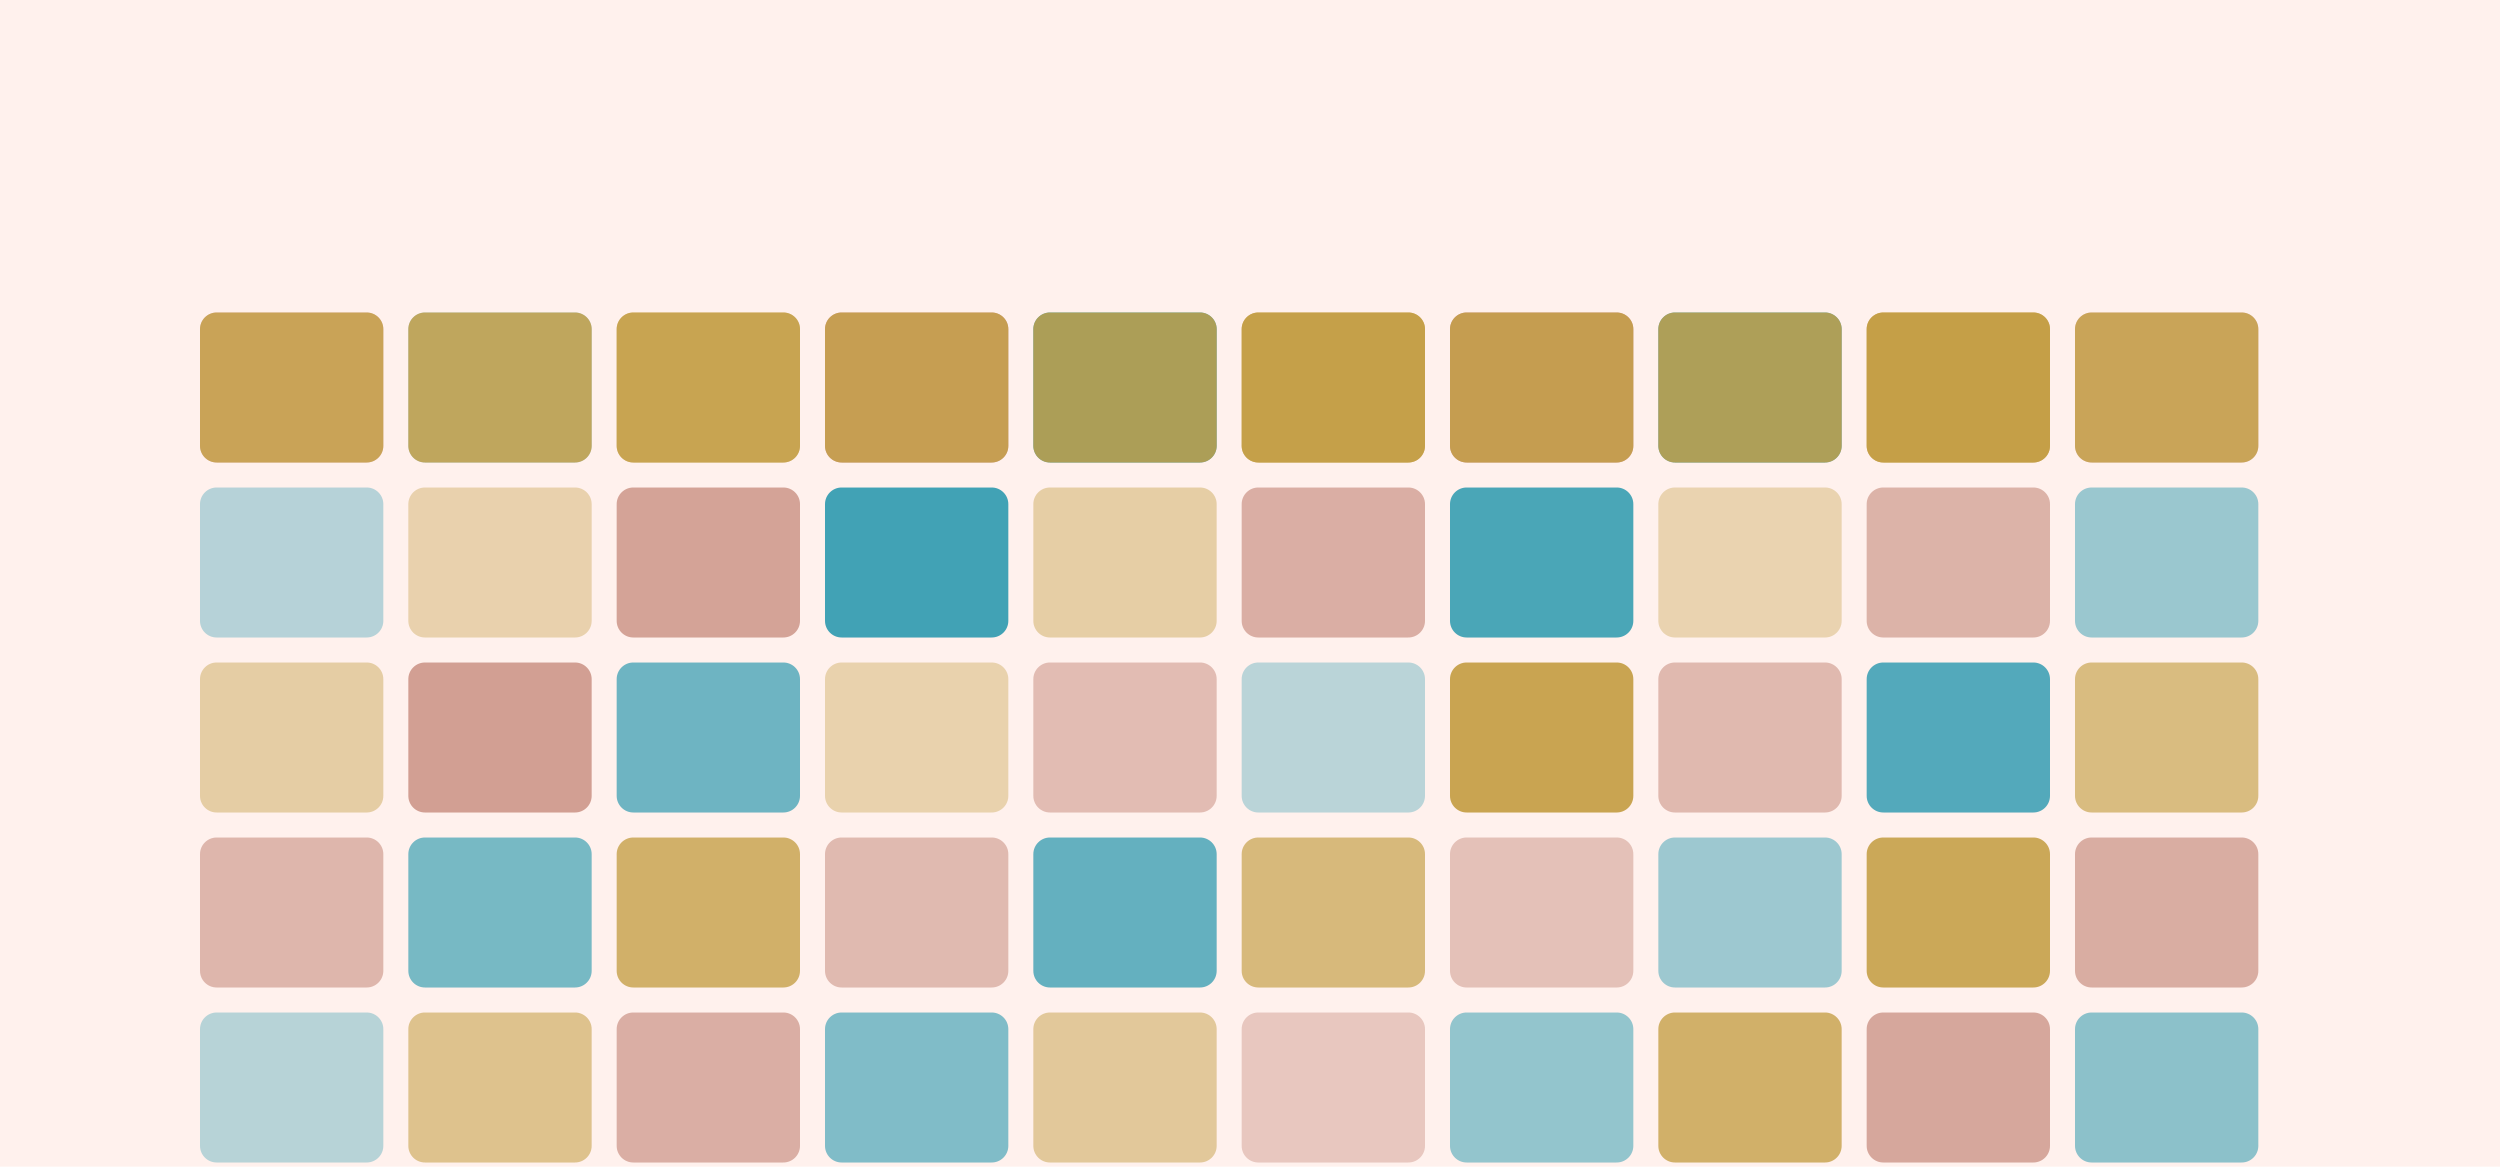
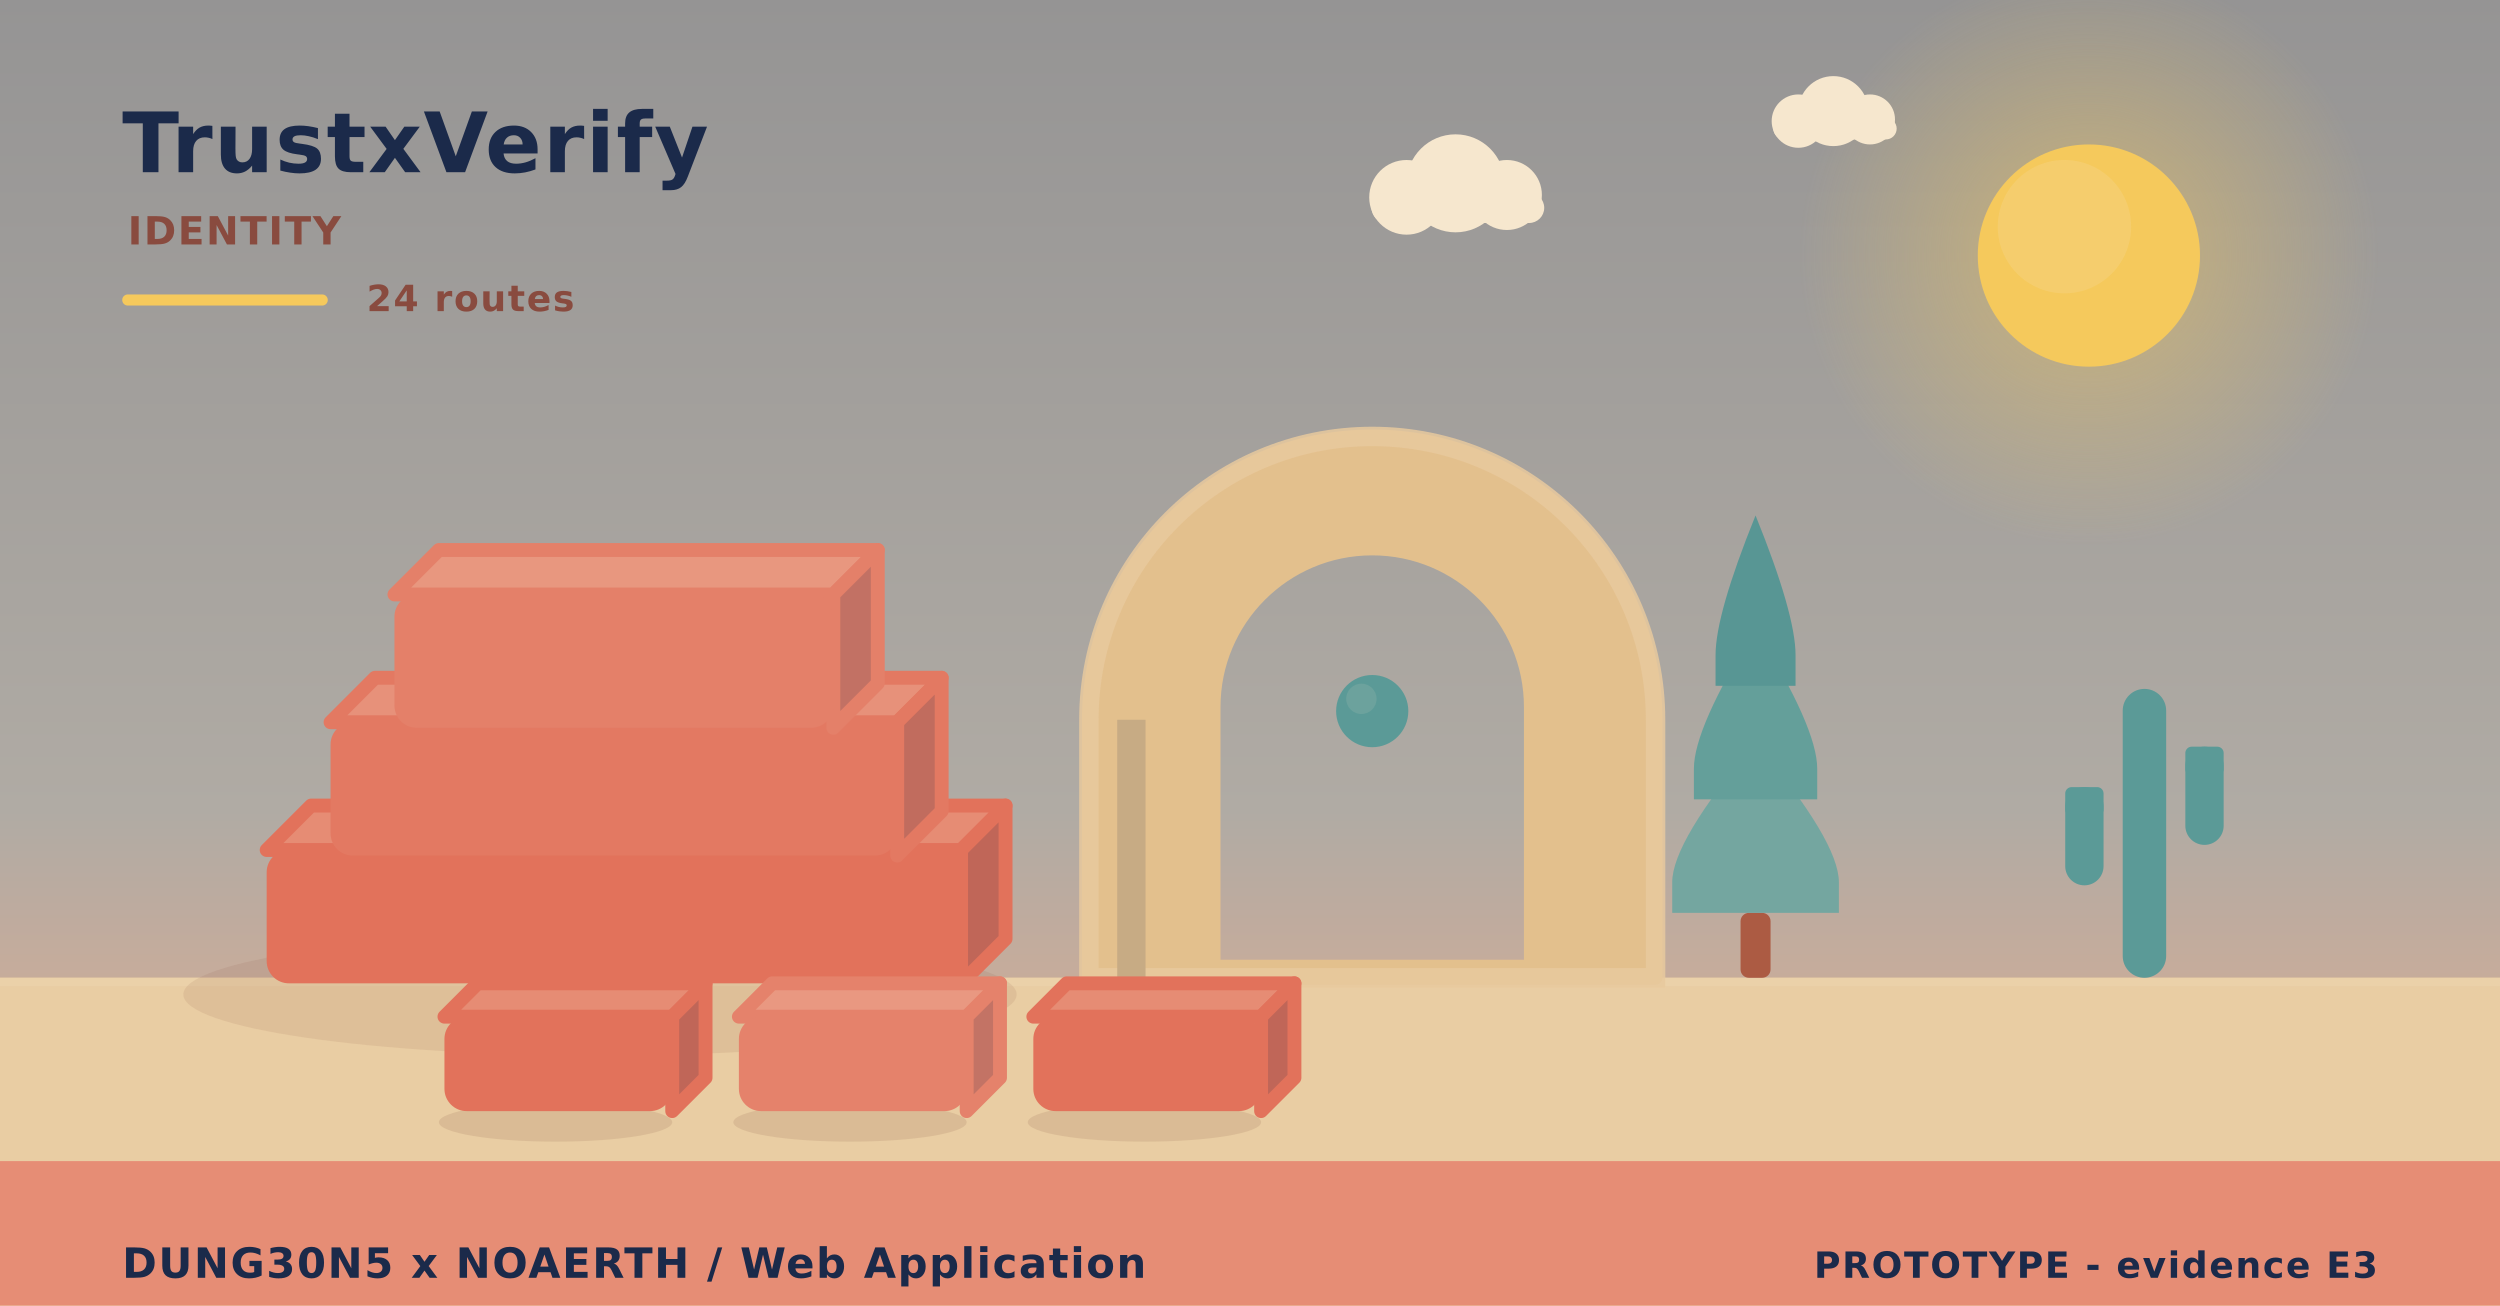
- <svg xmlns="http://www.w3.org/2000/svg" viewBox="0 0 1200 560" width="1200" height="560" role="img" aria-label="TrustxVerify hero">
-   <rect width="1200" height="560" fill="#fff1ed" />
-   <defs>
-     <linearGradient id="gh" x1="0" y1="0" x2="1" y2="1">
-       <stop offset="0%" stop-color="#c78c7e" />
-       <stop offset="100%" stop-color="#389eb2" />
-     </linearGradient>
-   </defs>
-   <rect x="96.00" y="150.00" width="88.00" height="72.00" rx="8.00" fill="#c78c7e" opacity="0.45" />
-   <rect x="196.00" y="150.00" width="88.00" height="72.00" rx="8.00" fill="#389eb2" opacity="0.38" />
-   <rect x="296.00" y="150.00" width="88.00" height="72.00" rx="8.00" fill="#c29b3e" opacity="0.48" />
-   <rect x="396.00" y="150.00" width="88.00" height="72.00" rx="8.00" fill="#c78c7e" opacity="0.71" />
-   <rect x="496.00" y="150.00" width="88.00" height="72.00" rx="8.00" fill="#389eb2" opacity="0.85" />
-   <rect x="596.00" y="150.00" width="88.00" height="72.00" rx="8.00" fill="#c29b3e" opacity="0.71" />
-   <rect x="696.00" y="150.00" width="88.00" height="72.00" rx="8.00" fill="#c78c7e" opacity="0.77" />
-   <rect x="796.00" y="150.00" width="88.00" height="72.00" rx="8.00" fill="#389eb2" opacity="0.80" />
-   <rect x="896.00" y="150.00" width="88.00" height="72.00" rx="8.00" fill="#c29b3e" opacity="0.74" />
-   <rect x="996.00" y="150.00" width="88.00" height="72.00" rx="8.00" fill="#c78c7e" opacity="0.41" />
-   <rect x="96.00" y="234.00" width="88.00" height="72.00" rx="8.00" fill="#389eb2" opacity="0.37" />
-   <rect x="196.00" y="234.00" width="88.00" height="72.00" rx="8.00" fill="#c29b3e" opacity="0.37" />
-   <rect x="296.00" y="234.00" width="88.00" height="72.00" rx="8.00" fill="#c78c7e" opacity="0.77" />
-   <rect x="396.00" y="234.00" width="88.00" height="72.00" rx="8.00" fill="#389eb2" opacity="0.95" />
-   <rect x="496.00" y="234.00" width="88.00" height="72.00" rx="8.00" fill="#c29b3e" opacity="0.41" />
-   <rect x="596.00" y="234.00" width="88.00" height="72.00" rx="8.00" fill="#c78c7e" opacity="0.66" />
-   <rect x="696.00" y="234.00" width="88.00" height="72.00" rx="8.00" fill="#389eb2" opacity="0.91" />
-   <rect x="796.00" y="234.00" width="88.00" height="72.00" rx="8.00" fill="#c29b3e" opacity="0.35" />
-   <rect x="896.00" y="234.00" width="88.00" height="72.00" rx="8.00" fill="#c78c7e" opacity="0.62" />
-   <rect x="996.00" y="234.00" width="88.00" height="72.00" rx="8.00" fill="#389eb2" opacity="0.51" />
-   <rect x="96.00" y="318.00" width="88.00" height="72.00" rx="8.00" fill="#c29b3e" opacity="0.42" />
-   <rect x="196.00" y="318.00" width="88.00" height="72.00" rx="8.00" fill="#c78c7e" opacity="0.81" />
-   <rect x="296.00" y="318.00" width="88.00" height="72.00" rx="8.00" fill="#389eb2" opacity="0.73" />
-   <rect x="396.00" y="318.00" width="88.00" height="72.00" rx="8.00" fill="#c29b3e" opacity="0.36" />
-   <rect x="496.00" y="318.00" width="88.00" height="72.00" rx="8.00" fill="#c78c7e" opacity="0.52" />
-   <rect x="596.00" y="318.00" width="88.00" height="72.00" rx="8.00" fill="#389eb2" opacity="0.35" />
-   <rect x="696.00" y="318.00" width="88.00" height="72.00" rx="8.00" fill="#c29b3e" opacity="0.89" />
-   <rect x="796.00" y="318.00" width="88.00" height="72.00" rx="8.00" fill="#c78c7e" opacity="0.56" />
-   <rect x="896.00" y="318.00" width="88.00" height="72.00" rx="8.00" fill="#389eb2" opacity="0.86" />
-   <rect x="996.00" y="318.00" width="88.00" height="72.00" rx="8.00" fill="#c29b3e" opacity="0.62" />
-   <rect x="96.00" y="402.00" width="88.00" height="72.00" rx="8.00" fill="#c78c7e" opacity="0.58" />
-   <rect x="196.00" y="402.00" width="88.00" height="72.00" rx="8.00" fill="#389eb2" opacity="0.68" />
-   <rect x="296.00" y="402.00" width="88.00" height="72.00" rx="8.00" fill="#c29b3e" opacity="0.75" />
-   <rect x="396.00" y="402.00" width="88.00" height="72.00" rx="8.00" fill="#c78c7e" opacity="0.55" />
-   <rect x="496.00" y="402.00" width="88.00" height="72.00" rx="8.00" fill="#389eb2" opacity="0.78" />
-   <rect x="596.00" y="402.00" width="88.00" height="72.00" rx="8.00" fill="#c29b3e" opacity="0.65" />
-   <rect x="696.00" y="402.00" width="88.00" height="72.00" rx="8.00" fill="#c78c7e" opacity="0.48" />
-   <rect x="796.00" y="402.00" width="88.00" height="72.00" rx="8.00" fill="#389eb2" opacity="0.49" />
-   <rect x="896.00" y="402.00" width="88.00" height="72.00" rx="8.00" fill="#c29b3e" opacity="0.85" />
-   <rect x="996.00" y="402.00" width="88.00" height="72.00" rx="8.00" fill="#c78c7e" opacity="0.67" />
-   <rect x="96.00" y="486.00" width="88.00" height="72.00" rx="8.00" fill="#389eb2" opacity="0.36" />
-   <rect x="196.00" y="486.00" width="88.00" height="72.00" rx="8.00" fill="#c29b3e" opacity="0.55" />
-   <rect x="296.00" y="486.00" width="88.00" height="72.00" rx="8.00" fill="#c78c7e" opacity="0.66" />
-   <rect x="396.00" y="486.00" width="88.00" height="72.00" rx="8.00" fill="#389eb2" opacity="0.64" />
-   <rect x="496.00" y="486.00" width="88.00" height="72.00" rx="8.00" fill="#c29b3e" opacity="0.48" />
-   <rect x="596.00" y="486.00" width="88.00" height="72.00" rx="8.00" fill="#c78c7e" opacity="0.42" />
-   <rect x="696.00" y="486.00" width="88.00" height="72.00" rx="8.00" fill="#389eb2" opacity="0.54" />
-   <rect x="796.00" y="486.00" width="88.00" height="72.00" rx="8.00" fill="#c29b3e" opacity="0.75" />
-   <rect x="896.00" y="486.00" width="88.00" height="72.00" rx="8.00" fill="#c78c7e" opacity="0.73" />
-   <rect x="996.00" y="486.00" width="88.00" height="72.00" rx="8.00" fill="#389eb2" opacity="0.58" />
+ <svg xmlns="http://www.w3.org/2000/svg" width="900" height="470" viewBox="0 0 900 470" role="img" aria-label="TrustxVerify - identity">
+   <linearGradient id="skyh" x1="0" y1="0" x2="0" y2="1">
+     <stop offset="0" stop-color="#959494" />
+     <stop offset="0.62" stop-color="#b0aba4" />
+     <stop offset="1" stop-color="#f3ad8a" />
+   </linearGradient>
+   <rect width="900" height="470" fill="url(#skyh)" />
+   <radialGradient id="sunh">
+     <stop offset="0.35" stop-color="#f5c95c" stop-opacity="0.34" />
+     <stop offset="1" stop-color="#f5c95c" stop-opacity="0" />
+   </radialGradient>
+   <circle cx="752" cy="92" r="104" fill="url(#sunh)" />
+   <circle cx="752" cy="92" r="40" fill="#f5c95c" />
+   <circle cx="743.2" cy="81.6" r="24" fill="#f5d27e" opacity="0.5" />
  <g>
-     <rect x="96.00" y="150.00" width="88.00" height="72.00" rx="8.00" fill="#c29b3e" opacity="0.80" />
-     <animate attributeName="opacity" values="0.25;1.0;0.25" dur="7.0s" begin="5.94s" repeatCount="indefinite" />
+     <circle cx="524" cy="66" r="17.64" fill="#f6e7ce" />
+     <circle cx="506.36" cy="71.04" r="13.44" fill="#f6e7ce" />
+     <circle cx="542.48" cy="70.2" r="12.6" fill="#f6e7ce" />
+     <rect x="493.76" y="69.36" width="62.16" height="10.92" rx="5.46" fill="#f6e7ce" />
+     <animateTransform attributeName="transform" type="translate" values="0 0;24 0;0 0" dur="36s" begin="0s" repeatCount="indefinite" />
  </g>
  <g>
-     <rect x="196.00" y="150.00" width="88.00" height="72.00" rx="8.00" fill="#c29b3e" opacity="0.80" />
-     <animate attributeName="opacity" values="0.25;1.0;0.25" dur="7.0s" begin="6.26s" repeatCount="indefinite" />
+     <circle cx="660" cy="40" r="12.6" fill="#f6e7ce" />
+     <circle cx="647.4" cy="43.6" r="9.6" fill="#f6e7ce" />
+     <circle cx="673.2" cy="43" r="9" fill="#f6e7ce" />
+     <rect x="638.4" y="42.4" width="44.4" height="7.8" rx="3.9" fill="#f6e7ce" />
+     <animateTransform attributeName="transform" type="translate" values="0 0;-18 0;0 0" dur="46s" begin="3s" repeatCount="indefinite" />
+   </g>
+   <rect x="0" y="352" width="900" height="118" fill="#e9cda3" />
+   <rect x="0" y="352" width="900" height="3" fill="#ebd1a9" />
+   <text x="44" y="62" font-family="Verdana,DejaVu Sans,sans-serif" font-size="30" font-weight="700" letter-spacing="0.6" fill="#1b2a4a" text-anchor="start">TrustxVerify</text>
+   <text x="46" y="88" font-family="Verdana,DejaVu Sans,sans-serif" font-size="14" font-weight="700" letter-spacing="0.6" fill="#894b3f" text-anchor="start">IDENTITY</text>
+   <rect x="44" y="106" width="74" height="4" rx="2" fill="#f5c95c" />
+   <text x="132" y="112" font-family="Verdana,DejaVu Sans,sans-serif" font-size="13" font-weight="700" letter-spacing="0.6" fill="#894b3f" text-anchor="start">24 routes</text>
+   <ellipse cx="216" cy="358" rx="150" ry="22" fill="rgba(138,90,68,0.11)" />
+   <g>
+     <path d="M96,306 L346,306 L362,290 L112,290 Z" fill="#e68c74" stroke="#e2725b" stroke-width="5" stroke-linejoin="round" />
+     <path d="M346,306 L362,290 L362,338 L346,354 Z" fill="#c06658" stroke="#e2725b" stroke-width="5" stroke-linejoin="round" />
+     <rect x="96" y="306" width="250" height="48" rx="8" fill="#e2725b" />
+     <animateTransform attributeName="transform" type="translate" values="0 10;0 0" dur="0.9s" begin="0s" fill="freeze" />
  </g>
  <g>
-     <rect x="296.00" y="150.00" width="88.00" height="72.00" rx="8.00" fill="#c29b3e" opacity="0.80" />
-     <animate attributeName="opacity" values="0.25;1.0;0.25" dur="7.0s" begin="6.58s" repeatCount="indefinite" />
+     <path d="M119,260 L323,260 L339,244 L135,244 Z" fill="#e7917a" stroke="#e37962" stroke-width="5" stroke-linejoin="round" />
+     <path d="M323,260 L339,244 L339,292 L323,308 Z" fill="#c16c5e" stroke="#e37962" stroke-width="5" stroke-linejoin="round" />
+     <rect x="119" y="260" width="204" height="48" rx="8" fill="#e37962" />
+     <animateTransform attributeName="transform" type="translate" values="0 10;0 0" dur="0.9s" begin="0.28s" fill="freeze" />
  </g>
  <g>
-     <rect x="396.00" y="150.00" width="88.00" height="72.00" rx="8.00" fill="#c29b3e" opacity="0.80" />
-     <animate attributeName="opacity" values="0.25;1.0;0.25" dur="7.0s" begin="6.9s" repeatCount="indefinite" />
+     <path d="M142,214 L300,214 L316,198 L158,198 Z" fill="#e8977f" stroke="#e48069" stroke-width="5" stroke-linejoin="round" />
+     <path d="M300,214 L316,198 L316,246 L300,262 Z" fill="#c27164" stroke="#e48069" stroke-width="5" stroke-linejoin="round" />
+     <rect x="142" y="214" width="158" height="48" rx="8" fill="#e48069" />
+     <animateTransform attributeName="transform" type="translate" values="0 10;0 0" dur="0.9s" begin="0.56s" fill="freeze" />
  </g>
+   <path d="M392,352 L392,259.12 A102,102 0 0 1 596,259.12 L596,352 Z M436.88,348 L436.88,254.55 A57.12,57.12 0 0 1 551.12,254.55 L551.12,348 Z" fill="#e3c08d" fill-rule="evenodd" stroke="#e3c08d" stroke-width="5" stroke-linejoin="round" />
+   <path d="M392,352 L392,259.12 A102,102 0 0 1 596,259.12 L596,352 Z" fill="none" stroke="#e8c99d" stroke-width="7" stroke-linecap="round" opacity="0.85" />
+   <rect x="402.2" y="259.12" width="10.2" height="92.88" fill="#c7ab84" />
  <g>
-     <rect x="496.00" y="150.00" width="88.00" height="72.00" rx="8.00" fill="#c29b3e" opacity="0.80" />
-     <animate attributeName="opacity" values="0.25;1.0;0.25" dur="7.0s" begin="7.22s" repeatCount="indefinite" />
+     <circle cx="494" cy="256" r="13" fill="#5b9a97" />
+     <circle cx="490.1" cy="251.58" r="5.46" fill="#7aa9a2" opacity="0.55" />
+     <animate attributeName="opacity" values="0.78;1;0.78" dur="5.2s" begin="0s" repeatCount="indefinite" />
  </g>
+   <rect x="626.6" y="328.64" width="10.8" height="23.36" rx="3" fill="#ac5b43" />
+   <path d="M632,267.32 Q602,302.89 602,317.6 Q602,328.64 602,328.64 L662,328.64 Q662,328.64 662,317.6 Q662,302.89 632,267.32 Z" fill="#74a6a0" />
+   <path d="M632,226.44 Q609.8,262.01 609.8,276.72 Q609.8,287.76 609.8,287.76 L654.2,287.76 Q654.2,287.76 654.2,276.72 Q654.2,262.01 632,226.44 Z" fill="#649f9a" />
+   <path d="M632,185.56 Q617.6,221.13 617.6,235.84 Q617.6,246.88 617.6,246.88 L646.4,246.88 Q646.4,246.88 646.4,235.84 Q646.4,221.13 632,185.56 Z" fill="#589694" />
+   <rect x="764.18" y="248" width="15.64" height="104" rx="7.82" fill="#5b9a97" />
+   <rect x="743.48" y="283.36" width="13.8" height="35.36" rx="6.9" fill="#5b9a97" />
+   <rect x="743.48" y="283.36" width="13.8" height="10.4" rx="2.3" fill="#5b9a97" />
+   <rect x="786.72" y="268.8" width="13.8" height="35.36" rx="6.9" fill="#5b9a97" />
+   <rect x="786.72" y="268.8" width="13.8" height="10.4" rx="2.3" fill="#5b9a97" />
+   <ellipse cx="200" cy="404" rx="42" ry="7" fill="rgba(138,90,68,0.15)" />
  <g>
-     <rect x="596.00" y="150.00" width="88.00" height="72.00" rx="8.00" fill="#c29b3e" opacity="0.80" />
-     <animate attributeName="opacity" values="0.25;1.0;0.25" dur="7.0s" begin="7.54s" repeatCount="indefinite" />
+     <path d="M160,366 L242,366 L254,354 L172,354 Z" fill="#e68c74" stroke="#e2725b" stroke-width="5" stroke-linejoin="round" />
+     <path d="M242,366 L254,354 L254,388 L242,400 Z" fill="#c06658" stroke="#e2725b" stroke-width="5" stroke-linejoin="round" />
+     <rect x="160" y="366" width="82" height="34" rx="8" fill="#e2725b" />
+     <animateTransform attributeName="transform" type="translate" values="0 10;0 0" dur="0.7s" begin="0.8s" fill="freeze" />
  </g>
+   <ellipse cx="306" cy="404" rx="42" ry="7" fill="rgba(138,90,68,0.15)" />
  <g>
-     <rect x="696.00" y="150.00" width="88.00" height="72.00" rx="8.00" fill="#c29b3e" opacity="0.80" />
-     <animate attributeName="opacity" values="0.25;1.0;0.25" dur="7.0s" begin="7.86s" repeatCount="indefinite" />
+     <path d="M266,366 L348,366 L360,354 L278,354 Z" fill="#e99881" stroke="#e5826b" stroke-width="5" stroke-linejoin="round" />
+     <path d="M348,366 L360,354 L360,388 L348,400 Z" fill="#c37365" stroke="#e5826b" stroke-width="5" stroke-linejoin="round" />
+     <rect x="266" y="366" width="82" height="34" rx="8" fill="#e5826b" />
+     <animateTransform attributeName="transform" type="translate" values="0 10;0 0" dur="0.7s" begin="0.95s" fill="freeze" />
  </g>
+   <ellipse cx="412" cy="404" rx="42" ry="7" fill="rgba(138,90,68,0.15)" />
  <g>
-     <rect x="796.00" y="150.00" width="88.00" height="72.00" rx="8.00" fill="#c29b3e" opacity="0.80" />
-     <animate attributeName="opacity" values="0.25;1.0;0.25" dur="7.0s" begin="8.18s" repeatCount="indefinite" />
+     <path d="M372,366 L454,366 L466,354 L384,354 Z" fill="#e68c74" stroke="#e2725b" stroke-width="5" stroke-linejoin="round" />
+     <path d="M454,366 L466,354 L466,388 L454,400 Z" fill="#c06658" stroke="#e2725b" stroke-width="5" stroke-linejoin="round" />
+     <rect x="372" y="366" width="82" height="34" rx="8" fill="#e2725b" />
+     <animateTransform attributeName="transform" type="translate" values="0 10;0 0" dur="0.7s" begin="1.1s" fill="freeze" />
  </g>
-   <g>
-     <rect x="896.00" y="150.00" width="88.00" height="72.00" rx="8.00" fill="#c29b3e" opacity="0.80" />
-     <animate attributeName="opacity" values="0.25;1.0;0.25" dur="7.0s" begin="8.5s" repeatCount="indefinite" />
-   </g>
-   <g>
-     <rect x="996.00" y="150.00" width="88.00" height="72.00" rx="8.00" fill="#c29b3e" opacity="0.80" />
-     <animate attributeName="opacity" values="0.25;1.0;0.25" dur="7.0s" begin="8.82s" repeatCount="indefinite" />
-   </g>
+   <rect x="0" y="418" width="900" height="52" rx="0" fill="#e68972" opacity="0.94" />
+   <text x="44" y="460" font-family="Verdana,DejaVu Sans,sans-serif" font-size="15" font-weight="700" letter-spacing="0.6" fill="#1b2a4a" text-anchor="start">DUNG30N5 x NOAERTH  /  Web Application</text>
+   <text x="856" y="460" font-family="Verdana,DejaVu Sans,sans-serif" font-size="13" font-weight="700" letter-spacing="0.6" fill="#1b2a4a" text-anchor="end">PROTOTYPE  -  evidence E3</text>
</svg>
